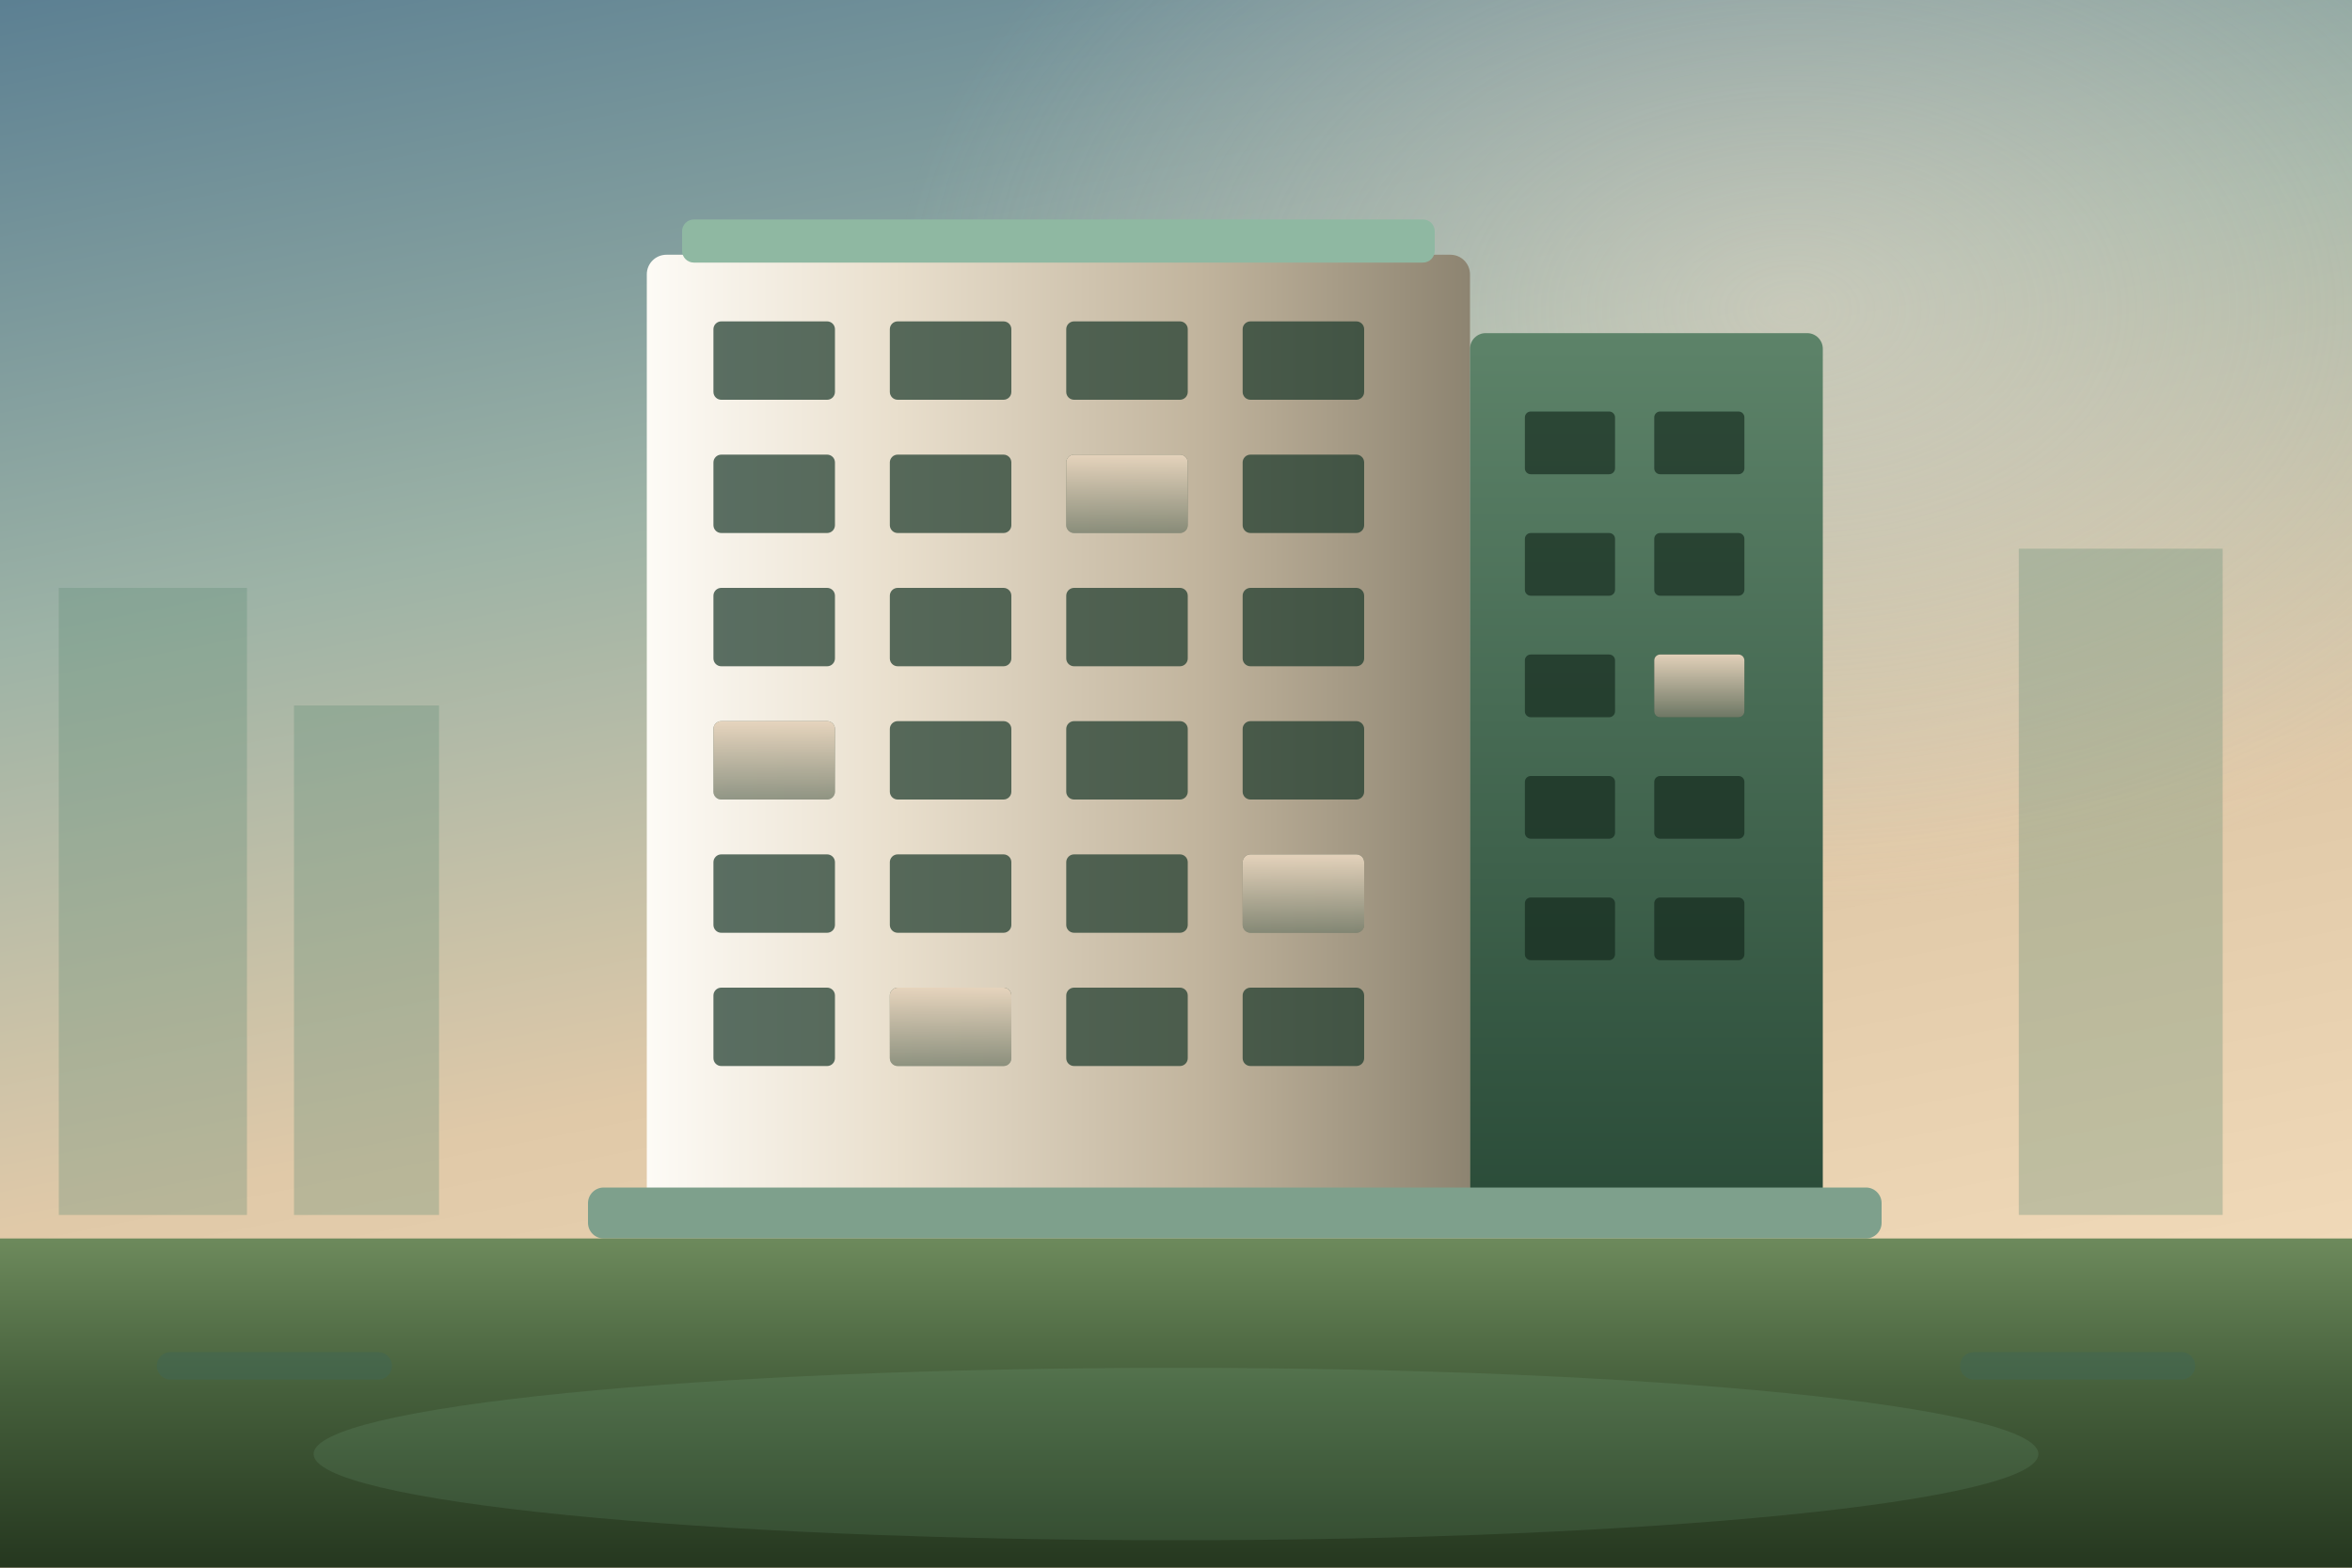
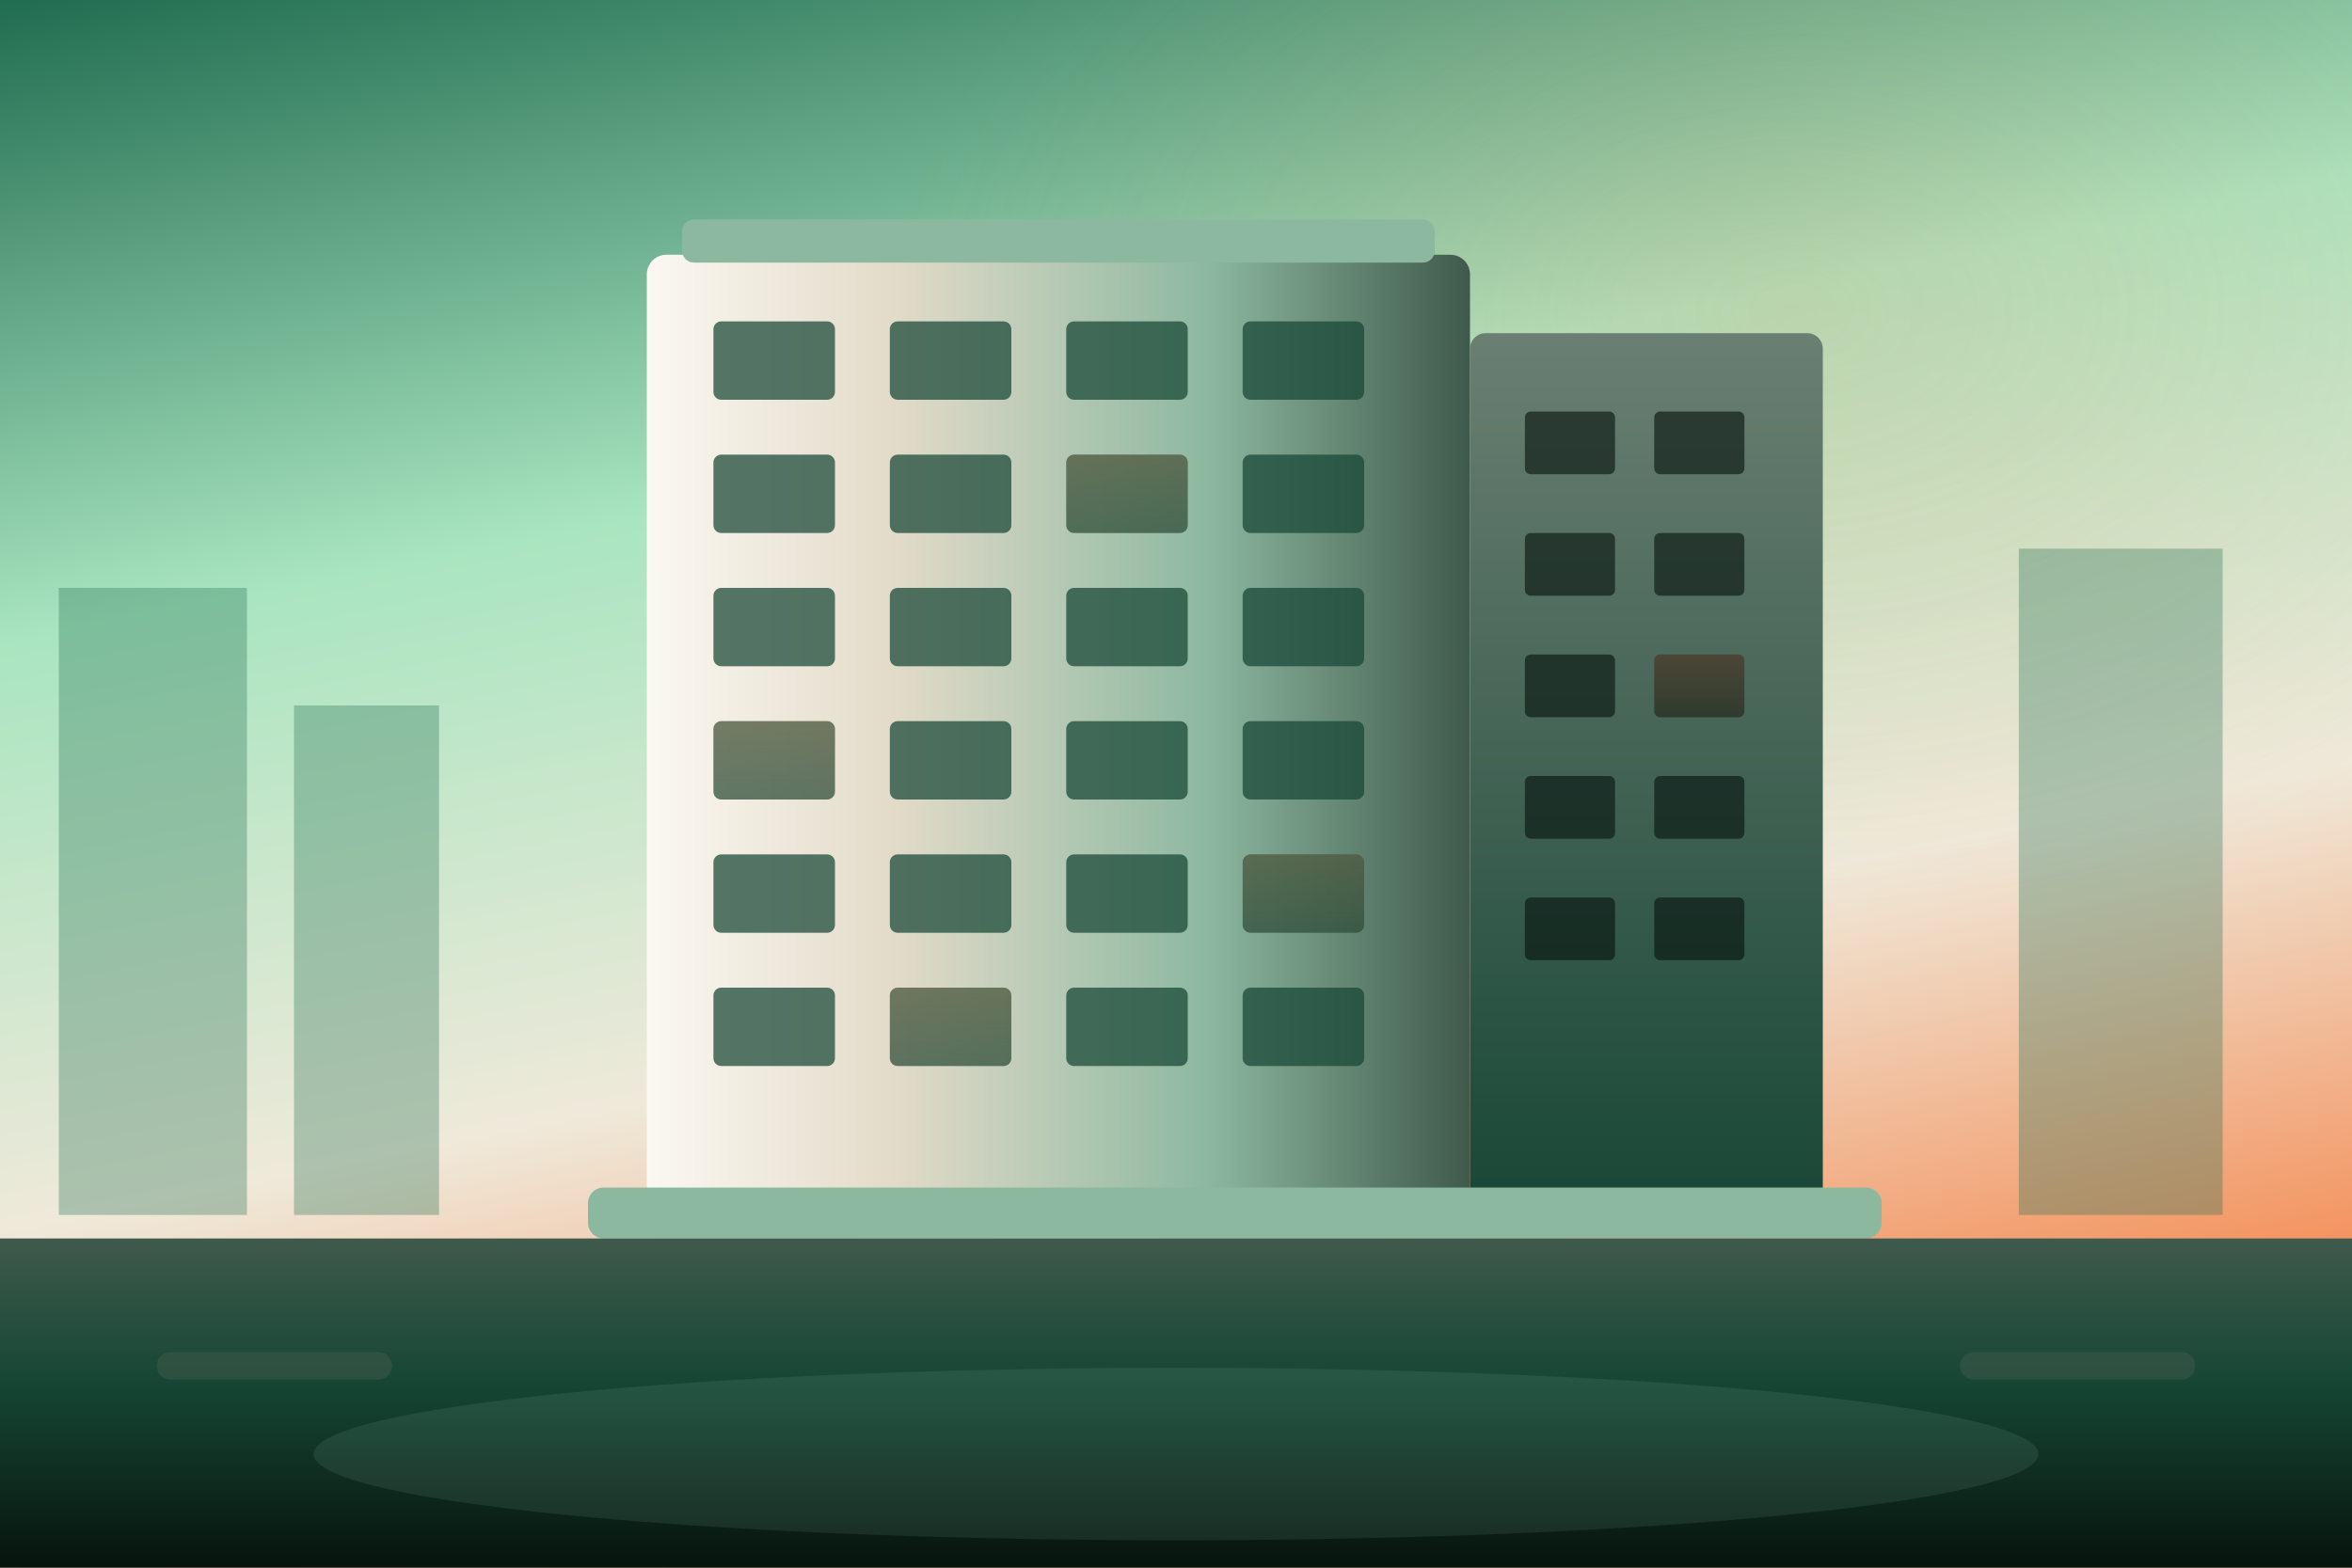
<svg xmlns="http://www.w3.org/2000/svg" viewBox="0 0 1200 800" preserveAspectRatio="xMidYMid slice" role="img" aria-label="Luxury apartment">
  <defs>
    <linearGradient id="a-sky" x1="0" y1="0" x2="0.3" y2="1">
-       <stop offset="0%" stop-color="#5b7f92" />
-       <stop offset="38%" stop-color="#9db3a6" />
-       <stop offset="72%" stop-color="#e0c9a8" />
-       <stop offset="100%" stop-color="#f0d9b8" />
+       <stop offset="0%" stop-color="#1F6B4F" />
+       <stop offset="38%" stop-color="#A9E5C0" />
+       <stop offset="72%" stop-color="#EFE9DA" />
+       <stop offset="100%" stop-color="#F3935F" />
    </linearGradient>
    <linearGradient id="a-facade" x1="0" y1="0" x2="1" y2="0">
-       <stop offset="0%" stop-color="#fdfbf6" />
-       <stop offset="30%" stop-color="#e9dfcd" />
-       <stop offset="68%" stop-color="#c0b39c" />
-       <stop offset="100%" stop-color="#8d8471" />
+       <stop offset="0%" stop-color="#FBF8F1" />
+       <stop offset="30%" stop-color="#E2DBC9" />
+       <stop offset="68%" stop-color="#8DB8A0" />
+       <stop offset="100%" stop-color="#3F5A4C" />
    </linearGradient>
    <linearGradient id="a-side" x1="0" y1="0" x2="0" y2="1">
-       <stop offset="0%" stop-color="#5d8369" />
-       <stop offset="100%" stop-color="#294a37" />
+       <stop offset="0%" stop-color="#6B7F73" />
+       <stop offset="100%" stop-color="#164534" />
    </linearGradient>
    <radialGradient id="a-sun" cx="76%" cy="20%" r="38%">
-       <stop offset="0%" stop-color="#f7e2d1" stop-opacity="0.46" />
-       <stop offset="100%" stop-color="#f7e2d1" stop-opacity="0" />
+       <stop offset="0%" stop-color="#F3935F" stop-opacity="0.2" />
+       <stop offset="100%" stop-color="#F3935F" stop-opacity="0" />
    </radialGradient>
    <linearGradient id="a-ground" x1="0" y1="0" x2="0" y2="1">
-       <stop offset="0%" stop-color="#6d8a5c" />
-       <stop offset="45%" stop-color="#46603c" />
-       <stop offset="100%" stop-color="#25371f" />
+       <stop offset="0%" stop-color="#3F5A4C" />
+       <stop offset="45%" stop-color="#164534" />
+       <stop offset="100%" stop-color="#07130E" />
    </linearGradient>
    <linearGradient id="a-warm" x1="0" y1="0" x2="0" y2="1">
-       <stop offset="0%" stop-color="#f6e0c8" stop-opacity="0.9" />
-       <stop offset="100%" stop-color="#f6e0c8" stop-opacity="0.35" />
+       <stop offset="0%" stop-color="#F3935F" stop-opacity="0.2" />
+       <stop offset="100%" stop-color="#F3935F" stop-opacity="0.08" />
    </linearGradient>
  </defs>
  <rect width="1200" height="800" fill="url(#a-sky)" />
  <rect width="1200" height="800" fill="url(#a-sun)" />
-   <g opacity="0.32" fill="#5f8a73">
+   <g opacity="0.32" fill="#1F6B4F">
    <rect x="30" y="300" width="96" height="320" />
    <rect x="150" y="360" width="74" height="260" />
    <rect x="1030" y="280" width="104" height="340" />
  </g>
  <rect x="330" y="130" width="420" height="500" rx="10" fill="url(#a-facade)" />
  <rect x="750" y="170" width="180" height="460" rx="8" fill="url(#a-side)" />
-   <rect x="300" y="606" width="660" height="26" rx="8" fill="#7ea08c" />
-   <g fill="#1d3a2c" opacity="0.72">
+   <rect x="300" y="606" width="660" height="26" rx="8" fill="#8DB8A0" />
+   <g fill="#164534" opacity="0.72">
    <rect x="364" y="164" width="62" height="40" rx="4" />
    <rect x="454" y="164" width="62" height="40" rx="4" />
    <rect x="544" y="164" width="62" height="40" rx="4" />
    <rect x="634" y="164" width="62" height="40" rx="4" />
    <rect x="364" y="232" width="62" height="40" rx="4" />
    <rect x="454" y="232" width="62" height="40" rx="4" />
    <rect x="544" y="232" width="62" height="40" rx="4" />
    <rect x="634" y="232" width="62" height="40" rx="4" />
    <rect x="364" y="300" width="62" height="40" rx="4" />
    <rect x="454" y="300" width="62" height="40" rx="4" />
    <rect x="544" y="300" width="62" height="40" rx="4" />
    <rect x="634" y="300" width="62" height="40" rx="4" />
    <rect x="364" y="368" width="62" height="40" rx="4" />
    <rect x="454" y="368" width="62" height="40" rx="4" />
    <rect x="544" y="368" width="62" height="40" rx="4" />
    <rect x="634" y="368" width="62" height="40" rx="4" />
    <rect x="364" y="436" width="62" height="40" rx="4" />
    <rect x="454" y="436" width="62" height="40" rx="4" />
    <rect x="544" y="436" width="62" height="40" rx="4" />
    <rect x="634" y="436" width="62" height="40" rx="4" />
    <rect x="364" y="504" width="62" height="40" rx="4" />
    <rect x="454" y="504" width="62" height="40" rx="4" />
    <rect x="544" y="504" width="62" height="40" rx="4" />
    <rect x="634" y="504" width="62" height="40" rx="4" />
  </g>
  <g fill="url(#a-warm)">
    <rect x="544" y="232" width="62" height="40" rx="4" />
    <rect x="364" y="368" width="62" height="40" rx="4" />
    <rect x="634" y="436" width="62" height="40" rx="4" />
    <rect x="454" y="504" width="62" height="40" rx="4" />
  </g>
-   <g fill="#102319" opacity="0.62">
+   <g fill="#07130E" opacity="0.62">
    <rect x="778" y="210" width="46" height="32" rx="3" />
    <rect x="844" y="210" width="46" height="32" rx="3" />
    <rect x="778" y="272" width="46" height="32" rx="3" />
    <rect x="844" y="272" width="46" height="32" rx="3" />
    <rect x="778" y="334" width="46" height="32" rx="3" />
    <rect x="844" y="334" width="46" height="32" rx="3" />
    <rect x="778" y="396" width="46" height="32" rx="3" />
    <rect x="844" y="396" width="46" height="32" rx="3" />
    <rect x="778" y="458" width="46" height="32" rx="3" />
    <rect x="844" y="458" width="46" height="32" rx="3" />
  </g>
  <rect x="844" y="334" width="46" height="32" rx="3" fill="url(#a-warm)" />
-   <rect x="348" y="112" width="384" height="22" rx="6" fill="#8fb8a2" />
+   <rect x="348" y="112" width="384" height="22" rx="6" fill="#8DB8A0" />
  <path d="M0 632 L1200 632 L1200 800 L0 800 Z" fill="url(#a-ground)" />
-   <ellipse cx="600" cy="742" rx="440" ry="44" fill="#a6e6c4" opacity="0.1" />
-   <g opacity="0.5" fill="#3f6653">
+   <ellipse cx="600" cy="742" rx="440" ry="44" fill="#A9E5C0" opacity="0.1" />
+   <g opacity="0.5" fill="#3F5A4C">
    <rect x="80" y="690" width="120" height="14" rx="7" />
    <rect x="1000" y="690" width="120" height="14" rx="7" />
  </g>
</svg>
